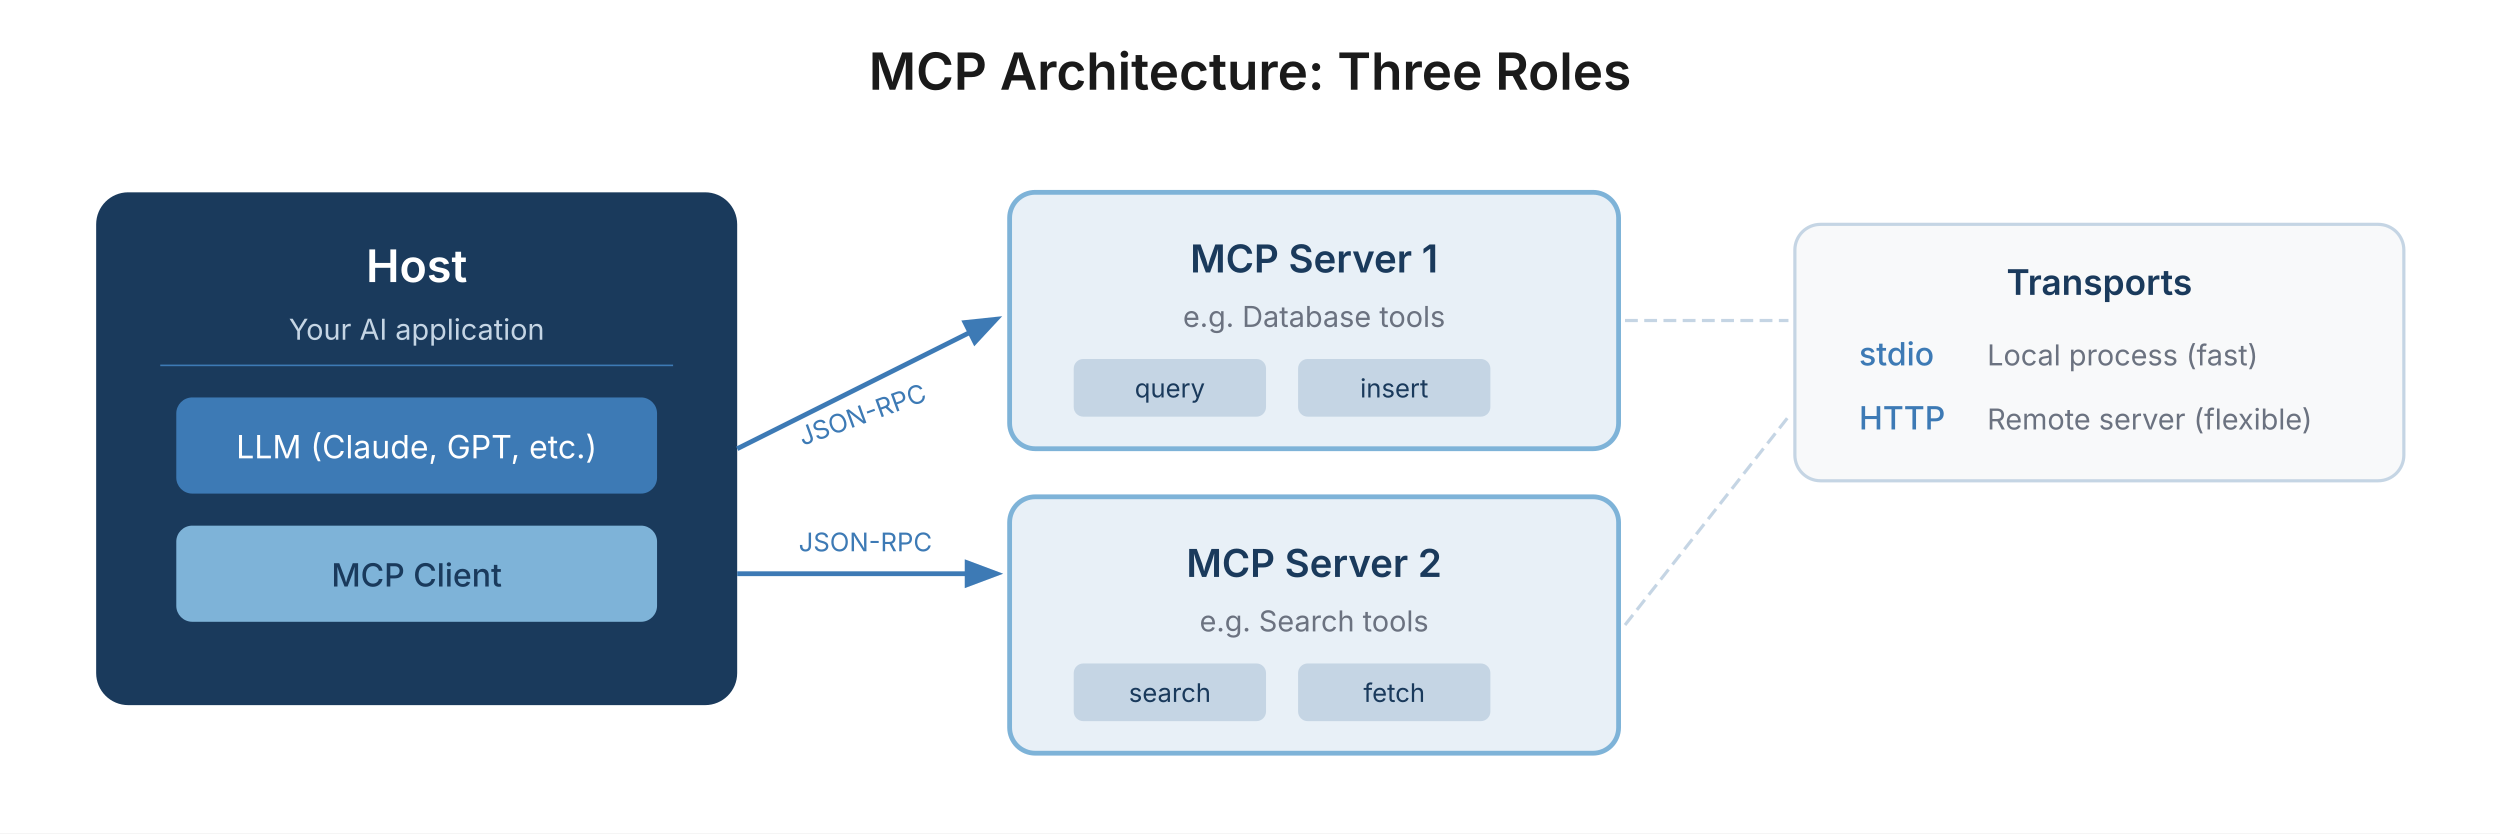
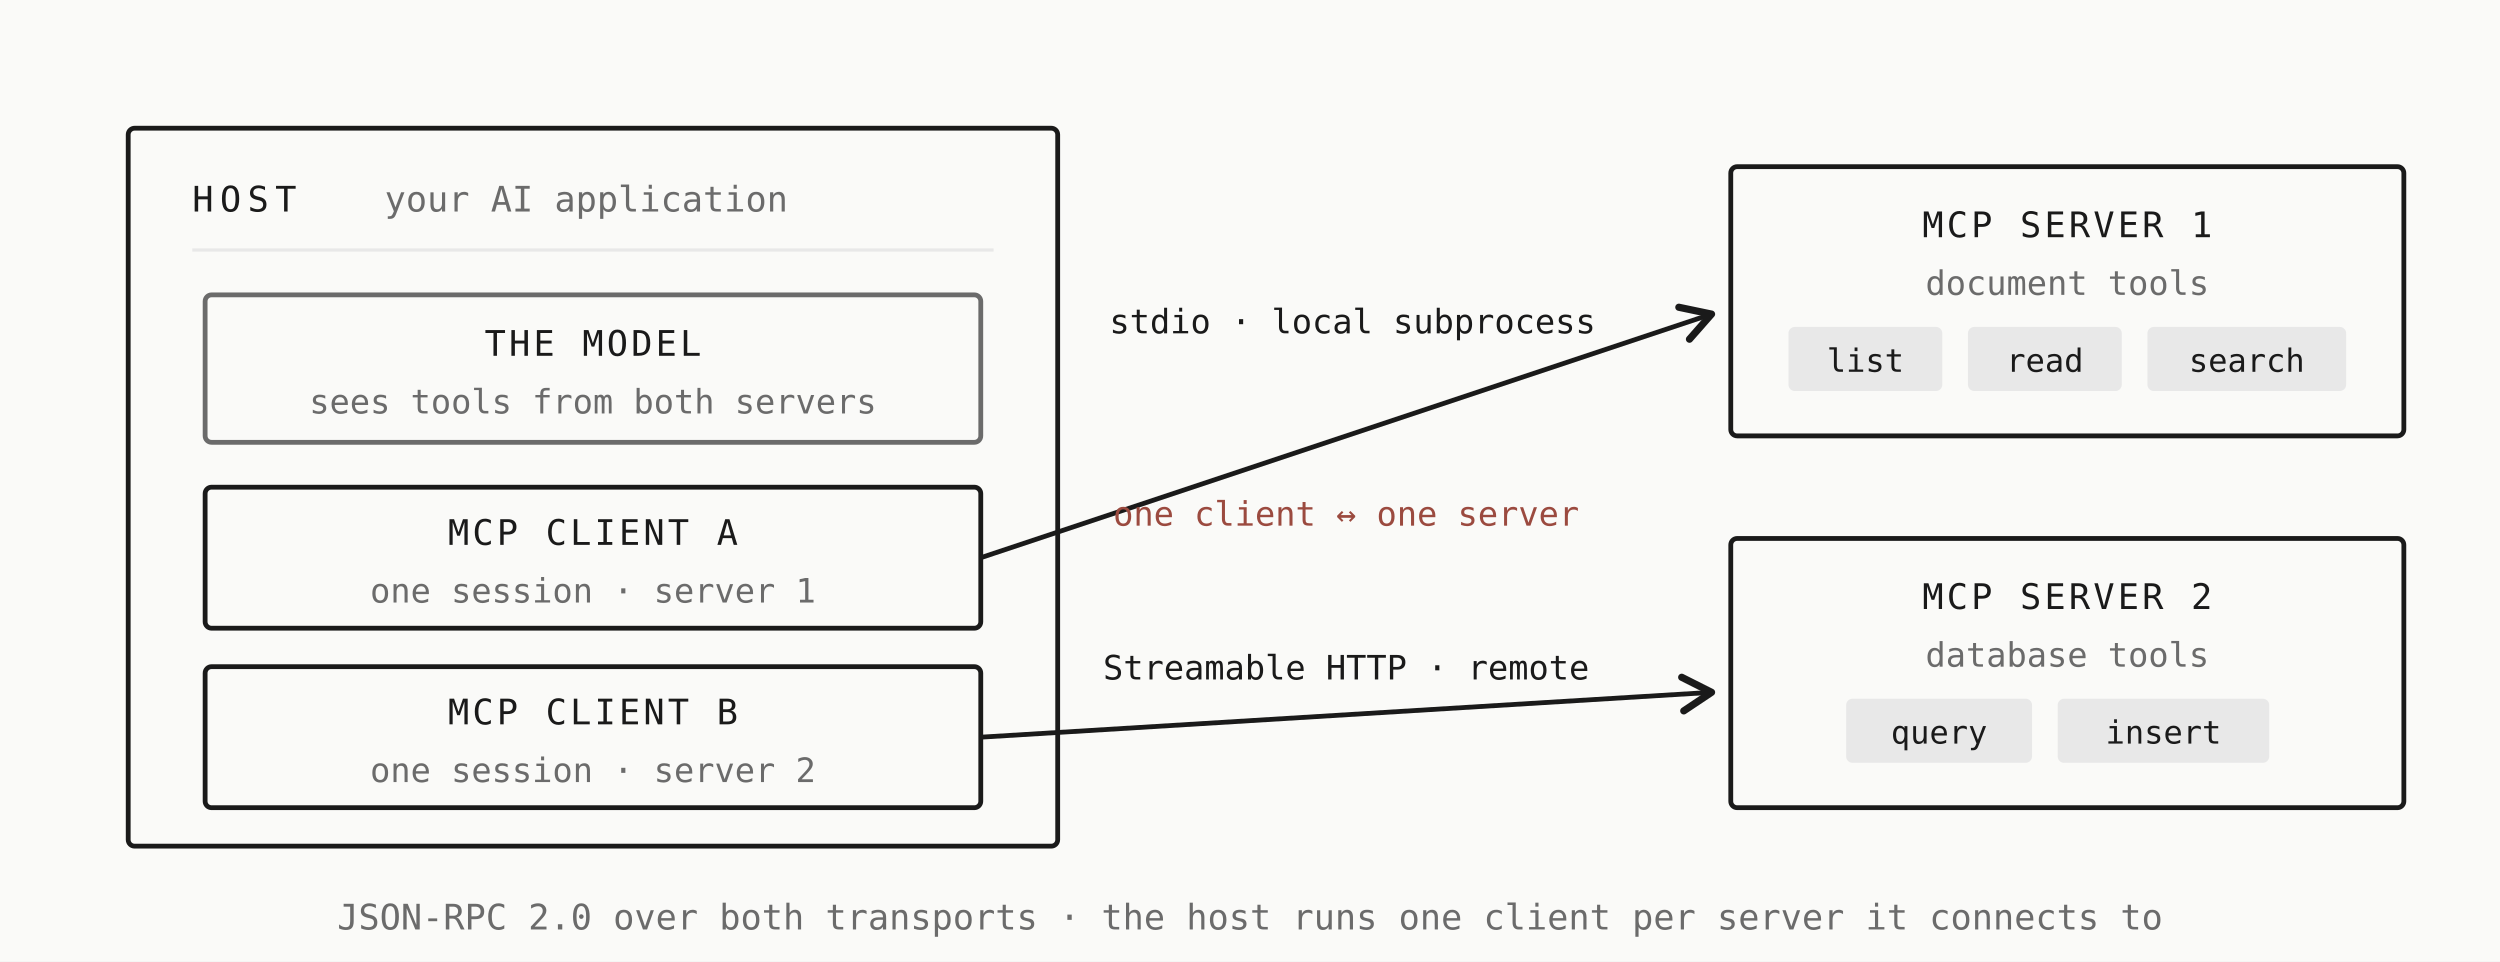
- <svg xmlns="http://www.w3.org/2000/svg" viewBox="0 0 780 260" width="780" height="260" style="background:#fff;font-family:system-ui,-apple-system,sans-serif;">
-   <rect width="780" height="260" fill="#ffffff" />
+ <svg xmlns="http://www.w3.org/2000/svg" viewBox="0 0 780 300" font-family="IBM Plex Mono, monospace">
  <defs>
-     <marker id="ar" markerWidth="8" markerHeight="8" refX="6" refY="3" orient="auto">
-       <path d="M0,0 L0,6 L8,3 z" fill="#3d7ab5" />
+     <marker id="ai" markerWidth="9" markerHeight="9" refX="7" refY="4.5" orient="auto">
+       <path d="M1,1 L7,4.5 L1,8" fill="none" stroke="#1a1a1a" stroke-width="1.5" stroke-linecap="round" stroke-linejoin="round" />
    </marker>
  </defs>
-   <text x="390" y="28" text-anchor="middle" font-size="16" font-weight="600" fill="#1a1a1a">MCP Architecture: Three Roles</text>
-   <rect x="30" y="60" width="200" height="160" rx="10" fill="#1a3a5c" stroke="none" />
-   <text x="130" y="88" text-anchor="middle" font-size="14" font-weight="600" fill="#ffffff">Host</text>
-   <text x="130" y="106" text-anchor="middle" font-size="9" fill="#c5d5e4">Your AI application</text>
-   <line x1="50" y1="114" x2="210" y2="114" stroke="#3d7ab5" stroke-width="0.5" />
-   <rect x="55" y="124" width="150" height="30" rx="5" fill="#3d7ab5" />
-   <text x="130" y="143" text-anchor="middle" font-size="10" fill="#fff">LLM (Claude, GPT, etc.)</text>
-   <rect x="55" y="164" width="150" height="30" rx="5" fill="#7eb3d8" />
-   <text x="130" y="183" text-anchor="middle" font-size="10" fill="#1a3a5c" font-weight="500">MCP Client</text>
-   <line x1="230" y1="140" x2="310" y2="100" stroke="#3d7ab5" stroke-width="1.5" marker-end="url(#ar)" />
-   <line x1="230" y1="179" x2="310" y2="179" stroke="#3d7ab5" stroke-width="1.5" marker-end="url(#ar)" />
-   <text x="270" y="132" text-anchor="middle" font-size="8" fill="#3d7ab5" transform="rotate(-20,270,132)">JSON-RPC</text>
-   <text x="270" y="172" text-anchor="middle" font-size="8" fill="#3d7ab5">JSON-RPC</text>
-   <rect x="315" y="60" width="190" height="80" rx="8" fill="#e8f0f7" stroke="#7eb3d8" stroke-width="1.5" />
-   <text x="410" y="85" text-anchor="middle" font-size="12" font-weight="600" fill="#1a3a5c">MCP Server 1</text>
-   <text x="410" y="102" text-anchor="middle" font-size="9" fill="#6B7280">e.g. Database tools</text>
-   <rect x="335" y="112" width="60" height="18" rx="3" fill="#c5d5e4" />
-   <text x="365" y="124" text-anchor="middle" font-size="8" fill="#1a3a5c">query</text>
-   <rect x="405" y="112" width="60" height="18" rx="3" fill="#c5d5e4" />
-   <text x="435" y="124" text-anchor="middle" font-size="8" fill="#1a3a5c">insert</text>
-   <rect x="315" y="155" width="190" height="80" rx="8" fill="#e8f0f7" stroke="#7eb3d8" stroke-width="1.5" />
-   <text x="410" y="180" text-anchor="middle" font-size="12" font-weight="600" fill="#1a3a5c">MCP Server 2</text>
-   <text x="410" y="197" text-anchor="middle" font-size="9" fill="#6B7280">e.g. Search tools</text>
-   <rect x="335" y="207" width="60" height="18" rx="3" fill="#c5d5e4" />
-   <text x="365" y="219" text-anchor="middle" font-size="8" fill="#1a3a5c">search</text>
-   <rect x="405" y="207" width="60" height="18" rx="3" fill="#c5d5e4" />
-   <text x="435" y="219" text-anchor="middle" font-size="8" fill="#1a3a5c">fetch</text>
-   <rect x="560" y="70" width="190" height="80" rx="8" fill="#f8f9fa" stroke="#c5d5e4" stroke-width="1" />
-   <text x="655" y="92" text-anchor="middle" font-size="11" font-weight="600" fill="#1a3a5c">Transports</text>
-   <text x="580" y="114" font-size="10" fill="#3d7ab5" font-weight="500">stdio</text>
-   <text x="620" y="114" font-size="9" fill="#6B7280">Local process (fast)</text>
-   <text x="580" y="134" font-size="10" fill="#3d7ab5" font-weight="500">HTTP</text>
-   <text x="620" y="134" font-size="9" fill="#6B7280">Remote server (flexible)</text>
-   <line x1="507" y1="100" x2="558" y2="100" stroke="#c5d5e4" stroke-width="1" stroke-dasharray="4,2" />
-   <line x1="507" y1="195" x2="558" y2="130" stroke="#c5d5e4" stroke-width="1" stroke-dasharray="4,2" />
+   <rect width="780" height="300" fill="#fafaf8" />
+   <rect x="40" y="40" width="290" height="224" rx="2" fill="none" stroke="#1a1a1a" stroke-width="1.5" />
+   <text x="60" y="66" font-size="11" letter-spacing="2" font-weight="500" fill="#1a1a1a">HOST</text>
+   <text x="120" y="66" font-size="11" fill="#6b6b6b">your AI application</text>
+   <line x1="60" y1="78" x2="310" y2="78" stroke="#e8e8e8" stroke-width="1" />
+   <rect x="64" y="92" width="242" height="46" rx="2" fill="none" stroke="#6b6b6b" stroke-width="1.5" />
+   <text x="185" y="111" text-anchor="middle" font-size="11" letter-spacing="1" font-weight="500" fill="#1a1a1a">THE MODEL</text>
+   <text x="185" y="129" text-anchor="middle" font-size="10.5" fill="#6b6b6b">sees tools from both servers</text>
+   <rect x="64" y="152" width="242" height="44" rx="2" fill="none" stroke="#1a1a1a" stroke-width="1.5" />
+   <text x="185" y="170" text-anchor="middle" font-size="11" letter-spacing="1" font-weight="500" fill="#1a1a1a">MCP CLIENT A</text>
+   <text x="185" y="188" text-anchor="middle" font-size="10.5" fill="#6b6b6b">one session · server 1</text>
+   <rect x="64" y="208" width="242" height="44" rx="2" fill="none" stroke="#1a1a1a" stroke-width="1.5" />
+   <text x="185" y="226" text-anchor="middle" font-size="11" letter-spacing="1" font-weight="500" fill="#1a1a1a">MCP CLIENT B</text>
+   <text x="185" y="244" text-anchor="middle" font-size="10.5" fill="#6b6b6b">one session · server 2</text>
+   <rect x="540" y="52" width="210" height="84" rx="2" fill="none" stroke="#1a1a1a" stroke-width="1.5" />
+   <text x="645" y="74" text-anchor="middle" font-size="11" letter-spacing="1" font-weight="500" fill="#1a1a1a">MCP SERVER 1</text>
+   <text x="645" y="92" text-anchor="middle" font-size="10.5" fill="#6b6b6b">document tools</text>
+   <rect x="558" y="102" width="48" height="20" rx="2" fill="#e8e8e8" />
+   <text x="582" y="116" text-anchor="middle" font-size="10" fill="#1a1a1a">list</text>
+   <rect x="614" y="102" width="48" height="20" rx="2" fill="#e8e8e8" />
+   <text x="638" y="116" text-anchor="middle" font-size="10" fill="#1a1a1a">read</text>
+   <rect x="670" y="102" width="62" height="20" rx="2" fill="#e8e8e8" />
+   <text x="701" y="116" text-anchor="middle" font-size="10" fill="#1a1a1a">search</text>
+   <rect x="540" y="168" width="210" height="84" rx="2" fill="none" stroke="#1a1a1a" stroke-width="1.5" />
+   <text x="645" y="190" text-anchor="middle" font-size="11" letter-spacing="1" font-weight="500" fill="#1a1a1a">MCP SERVER 2</text>
+   <text x="645" y="208" text-anchor="middle" font-size="10.5" fill="#6b6b6b">database tools</text>
+   <rect x="576" y="218" width="58" height="20" rx="2" fill="#e8e8e8" />
+   <text x="605" y="232" text-anchor="middle" font-size="10" fill="#1a1a1a">query</text>
+   <rect x="642" y="218" width="66" height="20" rx="2" fill="#e8e8e8" />
+   <text x="675" y="232" text-anchor="middle" font-size="10" fill="#1a1a1a">insert</text>
+   <line x1="306" y1="174" x2="534" y2="98" stroke="#1a1a1a" stroke-width="1.5" marker-end="url(#ai)" />
+   <text x="422" y="104" text-anchor="middle" font-size="10.5" fill="#1a1a1a">stdio · local subprocess</text>
+   <line x1="306" y1="230" x2="534" y2="216" stroke="#1a1a1a" stroke-width="1.5" marker-end="url(#ai)" />
+   <text x="420" y="212" text-anchor="middle" font-size="10.5" fill="#1a1a1a">Streamable HTTP · remote</text>
+   <text x="420" y="164" text-anchor="middle" font-size="10.5" font-weight="500" fill="#9b4a3f">one client ↔ one server</text>
+   <text x="390" y="290" text-anchor="middle" font-size="11" fill="#6b6b6b">JSON-RPC 2.0 over both transports · the host runs one client per server it connects to</text>
</svg>
